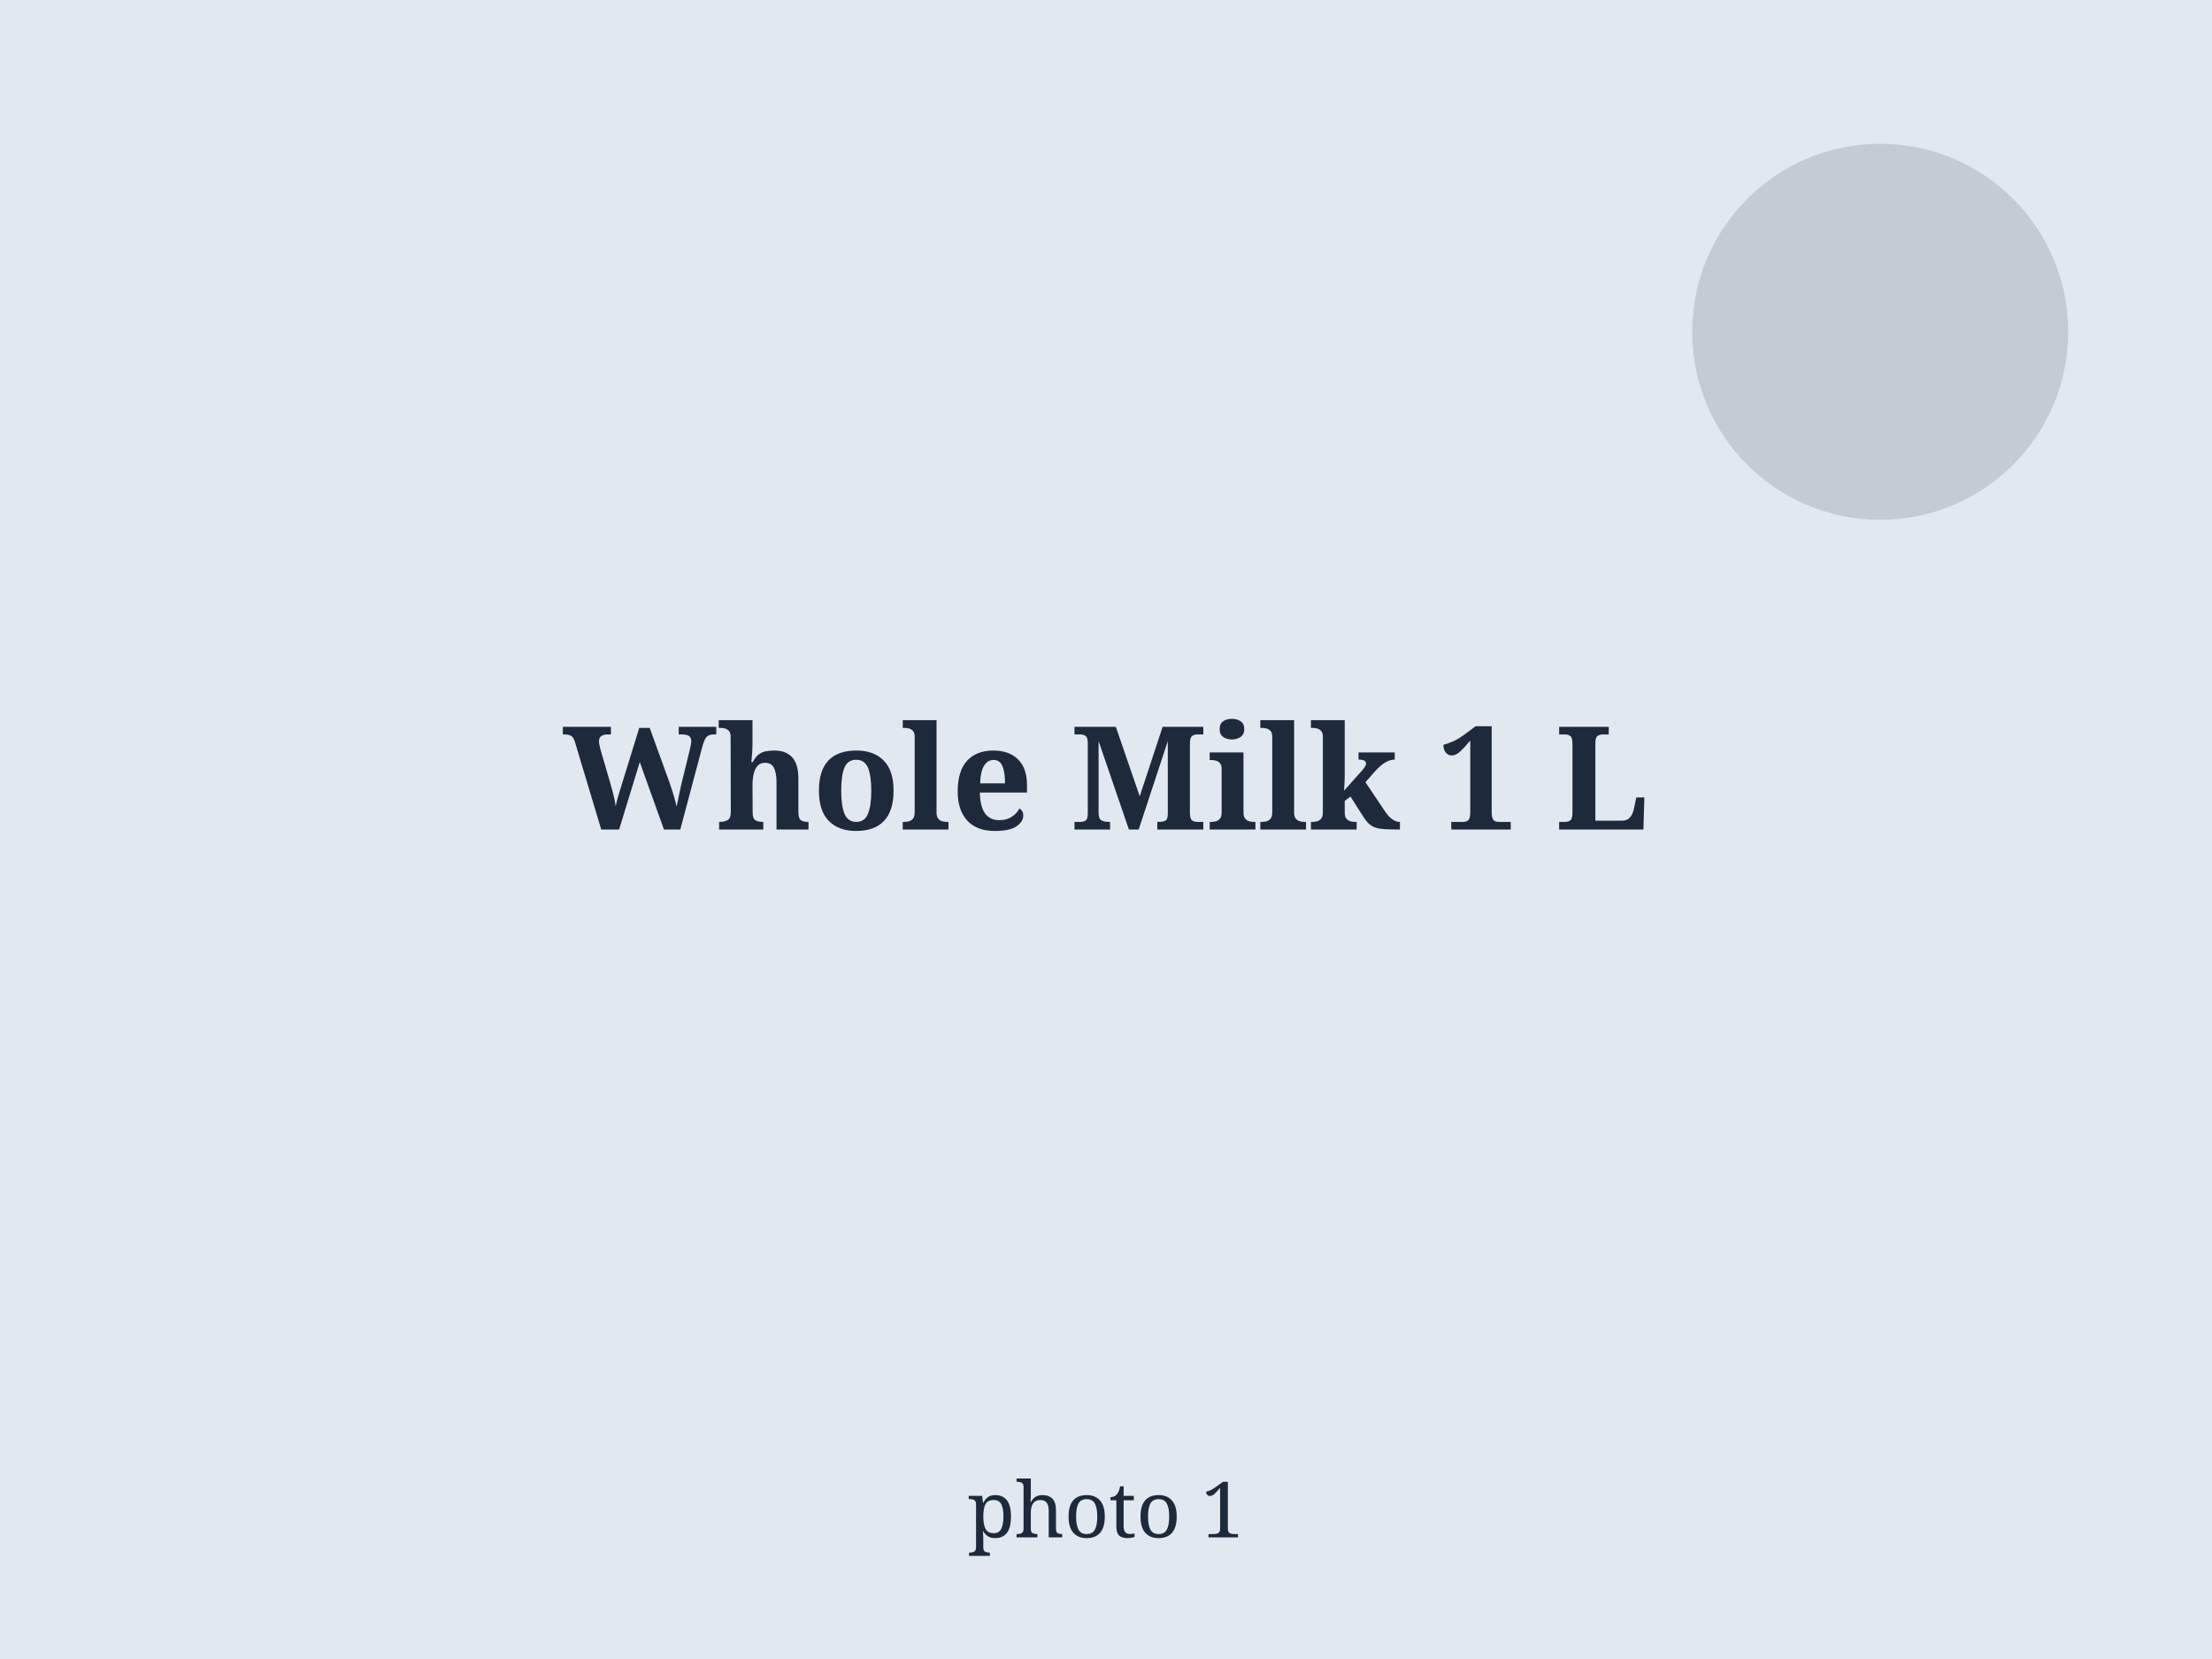
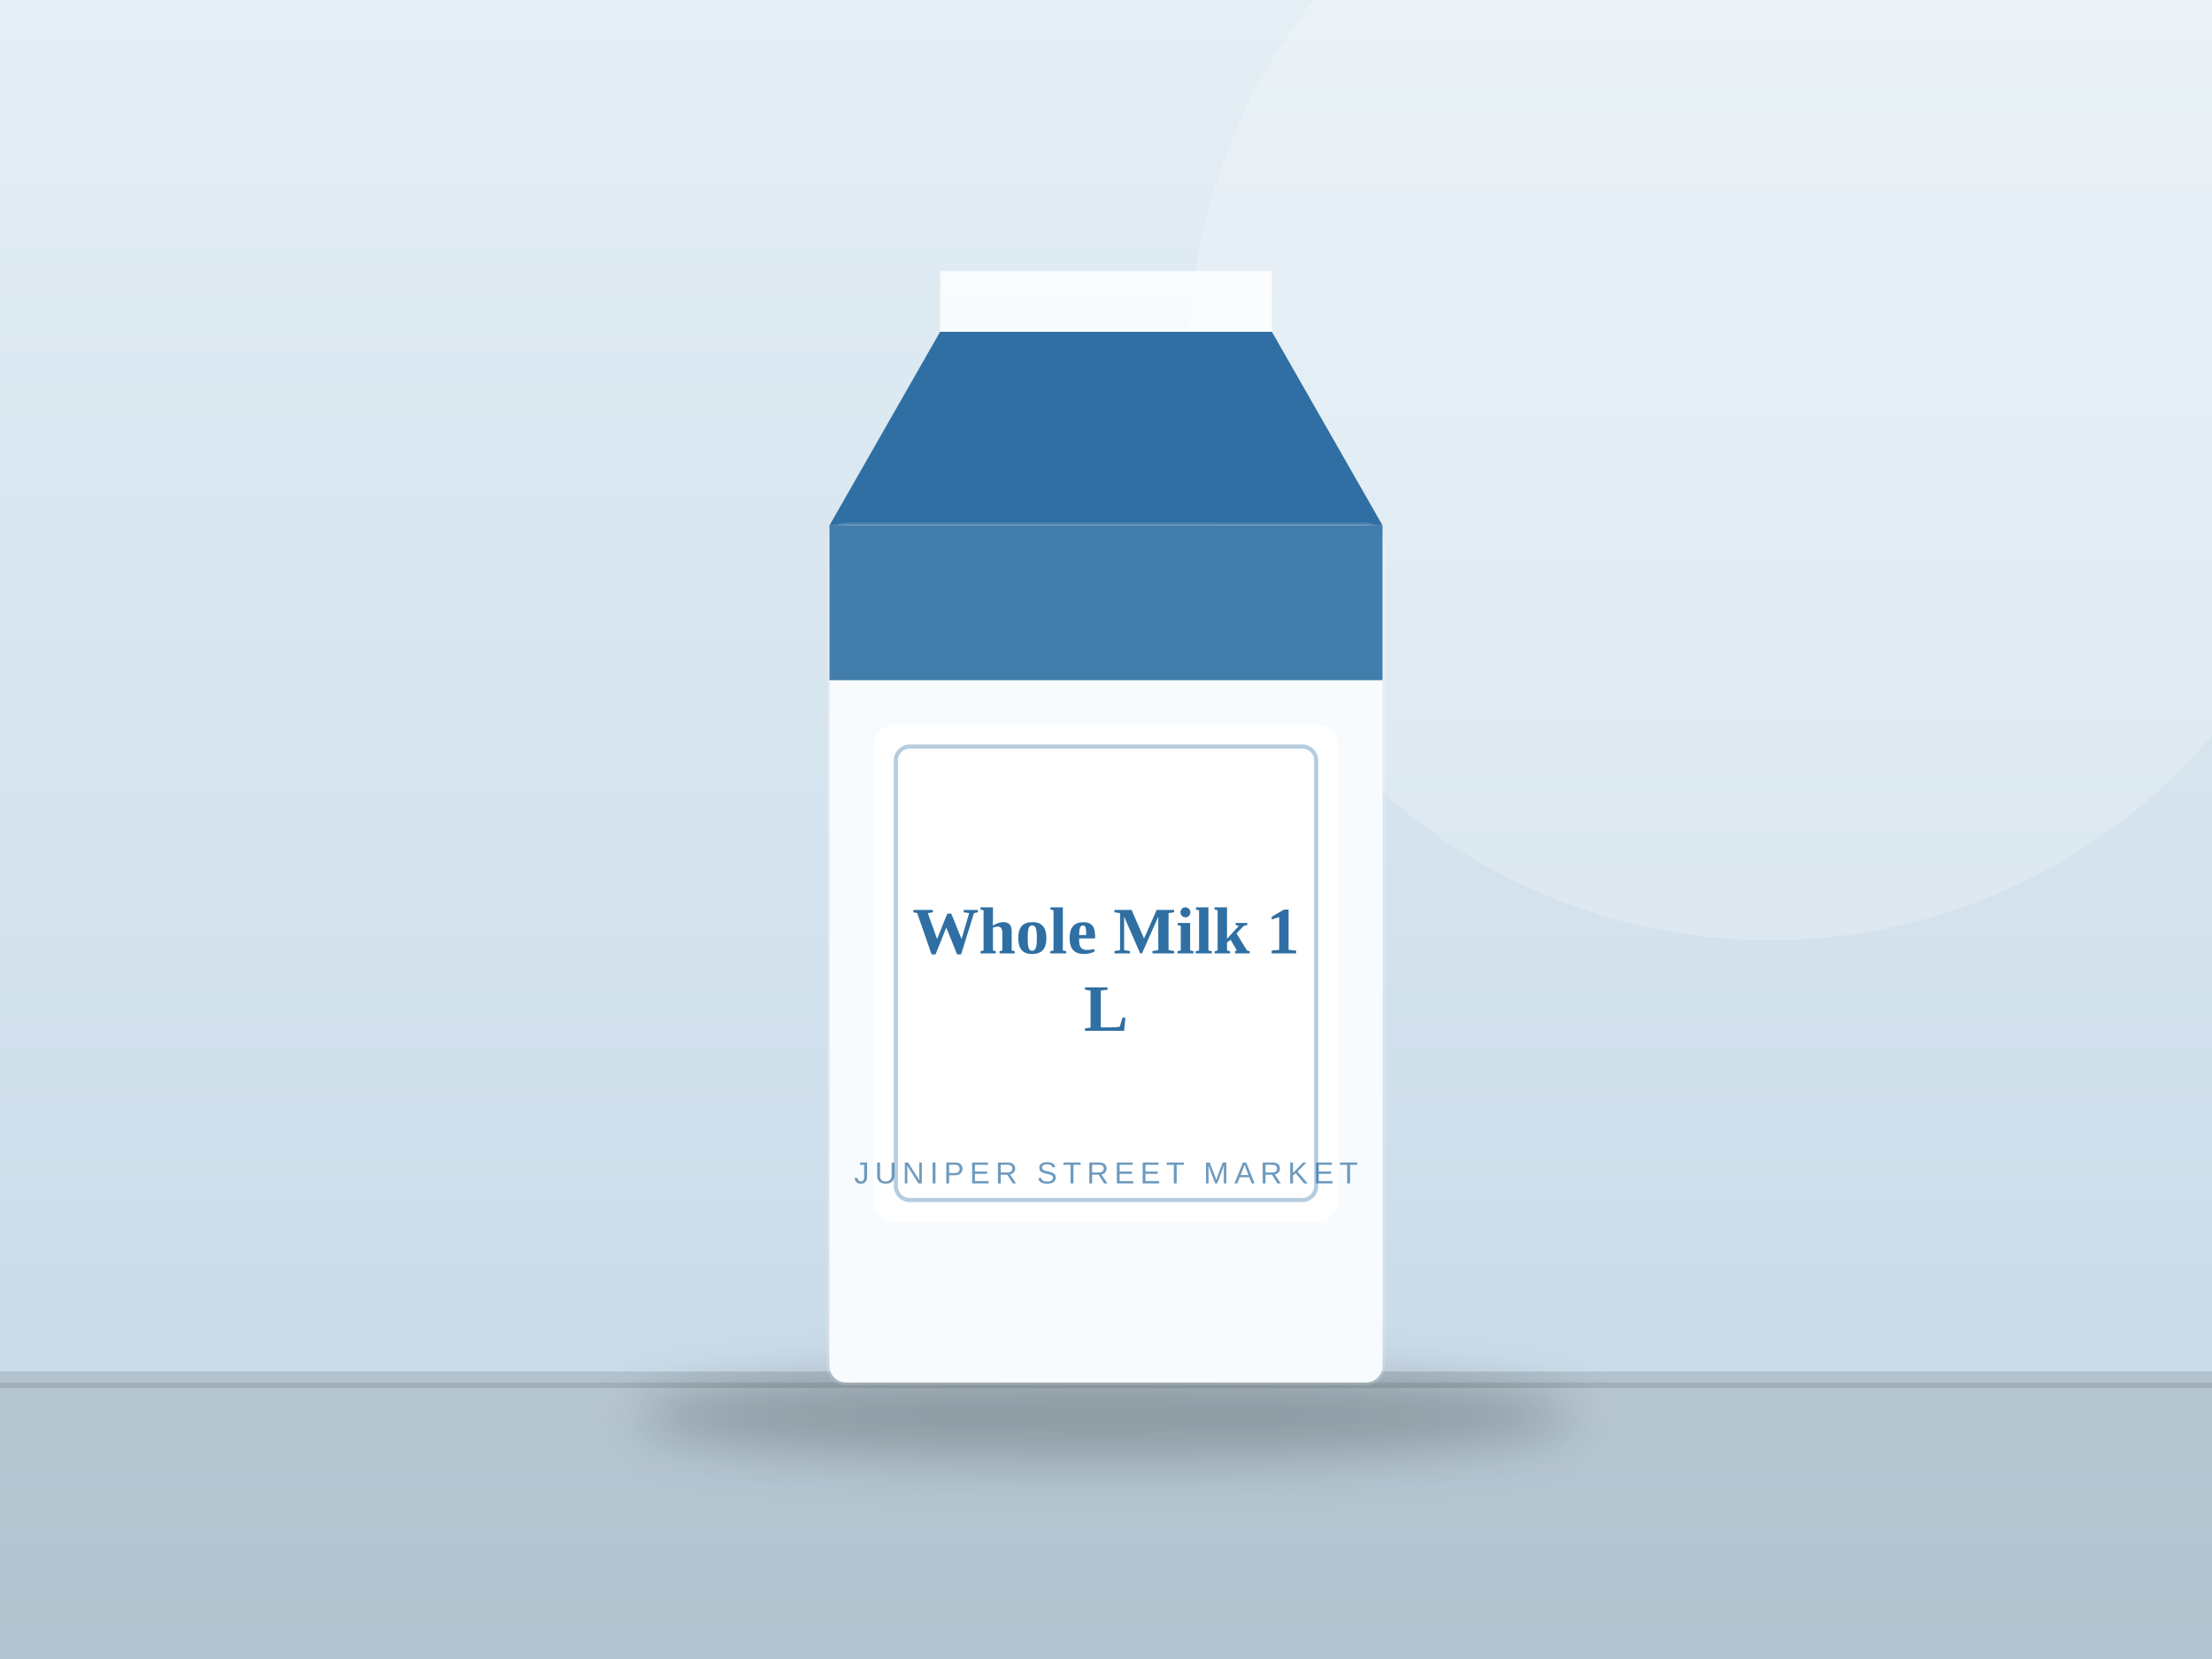
- <svg xmlns="http://www.w3.org/2000/svg" viewBox="0 0 400 300" role="img">
-   <rect width="400" height="300" fill="#e2e8f0" />
-   <circle cx="340" cy="60" r="34" fill="#1e293b" opacity="0.15" />
-   <text x="200" y="150" text-anchor="middle" font-family="Georgia, serif" font-size="26" font-weight="bold" fill="#1e293b">Whole Milk 1 L</text>
-   <text x="200" y="278" text-anchor="middle" font-family="Georgia, serif" font-size="14" fill="#1e293b">photo 1</text>
+ <svg xmlns="http://www.w3.org/2000/svg" viewBox="0 0 800 600" role="img">
+   <defs>
+     <linearGradient id="b" x1="0" y1="0" x2="0" y2="1">
+       <stop offset="0" stop-color="#e4eef5" />
+       <stop offset="1" stop-color="#c5d8e6" />
+     </linearGradient>
+     <filter id="s" x="-30%" y="-200%" width="160%" height="500%">
+       <feGaussianBlur stdDeviation="9" />
+     </filter>
+   </defs>
+   <rect width="800" height="600" fill="url(#b)" />
+   <circle cx="640" cy="130" r="210" fill="#fff" opacity="0.22" />
+   <rect y="500" width="800" height="100" fill="#000" opacity="0.10" />
+   <rect y="496" width="800" height="6" fill="#000" opacity="0.12" />
+   <ellipse cx="400" cy="512" rx="170" ry="16" fill="#000" opacity="0.22" filter="url(#s)" />
+   <g transform="translate(400 320) scale(1.0) translate(-400 -320)">
+     <path d="M300 190 l40 -70 h120 l40 70z" fill="#2f6fa3" />
+     <path d="M340 120 h120 v-22 h-120z" fill="#ffffff" opacity="0.8" />
+     <rect x="300" y="190" width="200" height="310" rx="6" fill="#f7fbfe" stroke="#ffffff" stroke-opacity="0.15" stroke-width="2" />
+     <rect x="300" y="190" width="200" height="56" fill="#2f6fa3" opacity="0.9" />
+     <rect x="316" y="262" width="168" height="180" rx="8" fill="#ffffff" />
+     <rect x="324" y="270" width="152" height="164" rx="5" fill="none" stroke="#2f6fa3" stroke-width="1.5" opacity="0.35" />
+     <text x="400" y="338" text-anchor="middle" dominant-baseline="middle" font-family="Georgia, 'Times New Roman', serif" font-size="24" font-weight="bold" fill="#2f6fa3">Whole Milk 1</text>
+     <text x="400" y="366" text-anchor="middle" dominant-baseline="middle" font-family="Georgia, 'Times New Roman', serif" font-size="24" font-weight="bold" fill="#2f6fa3">L</text>
+     <text x="400" y="428" text-anchor="middle" font-family="Arial, sans-serif" font-size="11" letter-spacing="2" fill="#2f6fa3" opacity="0.7">JUNIPER STREET MARKET</text>
+   </g>
</svg>
